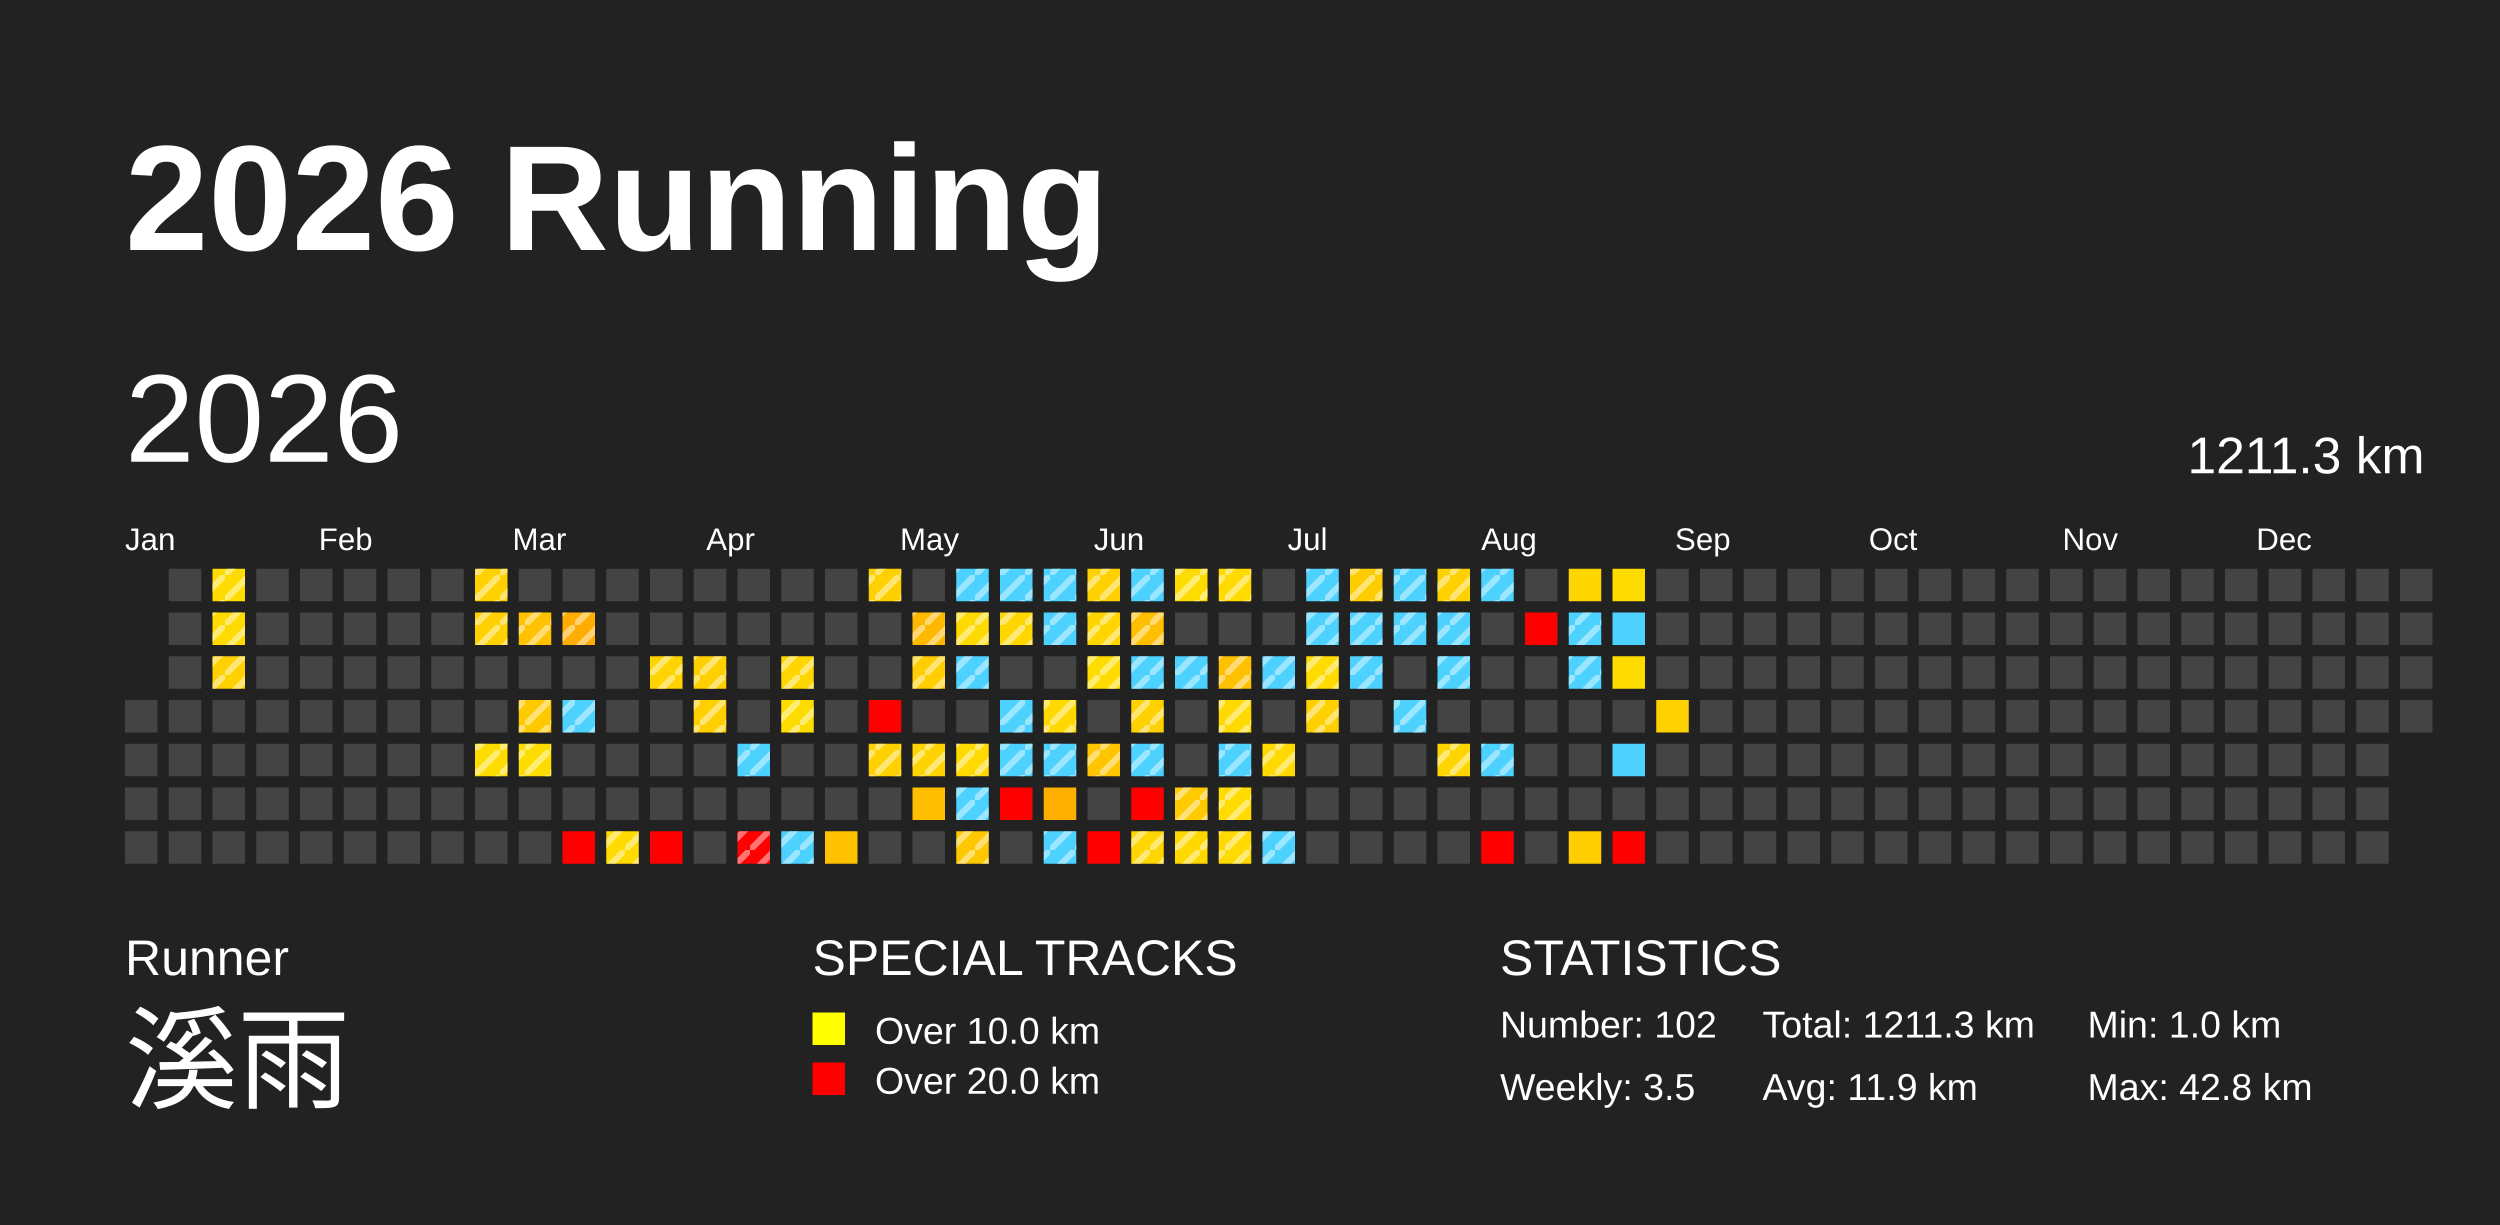
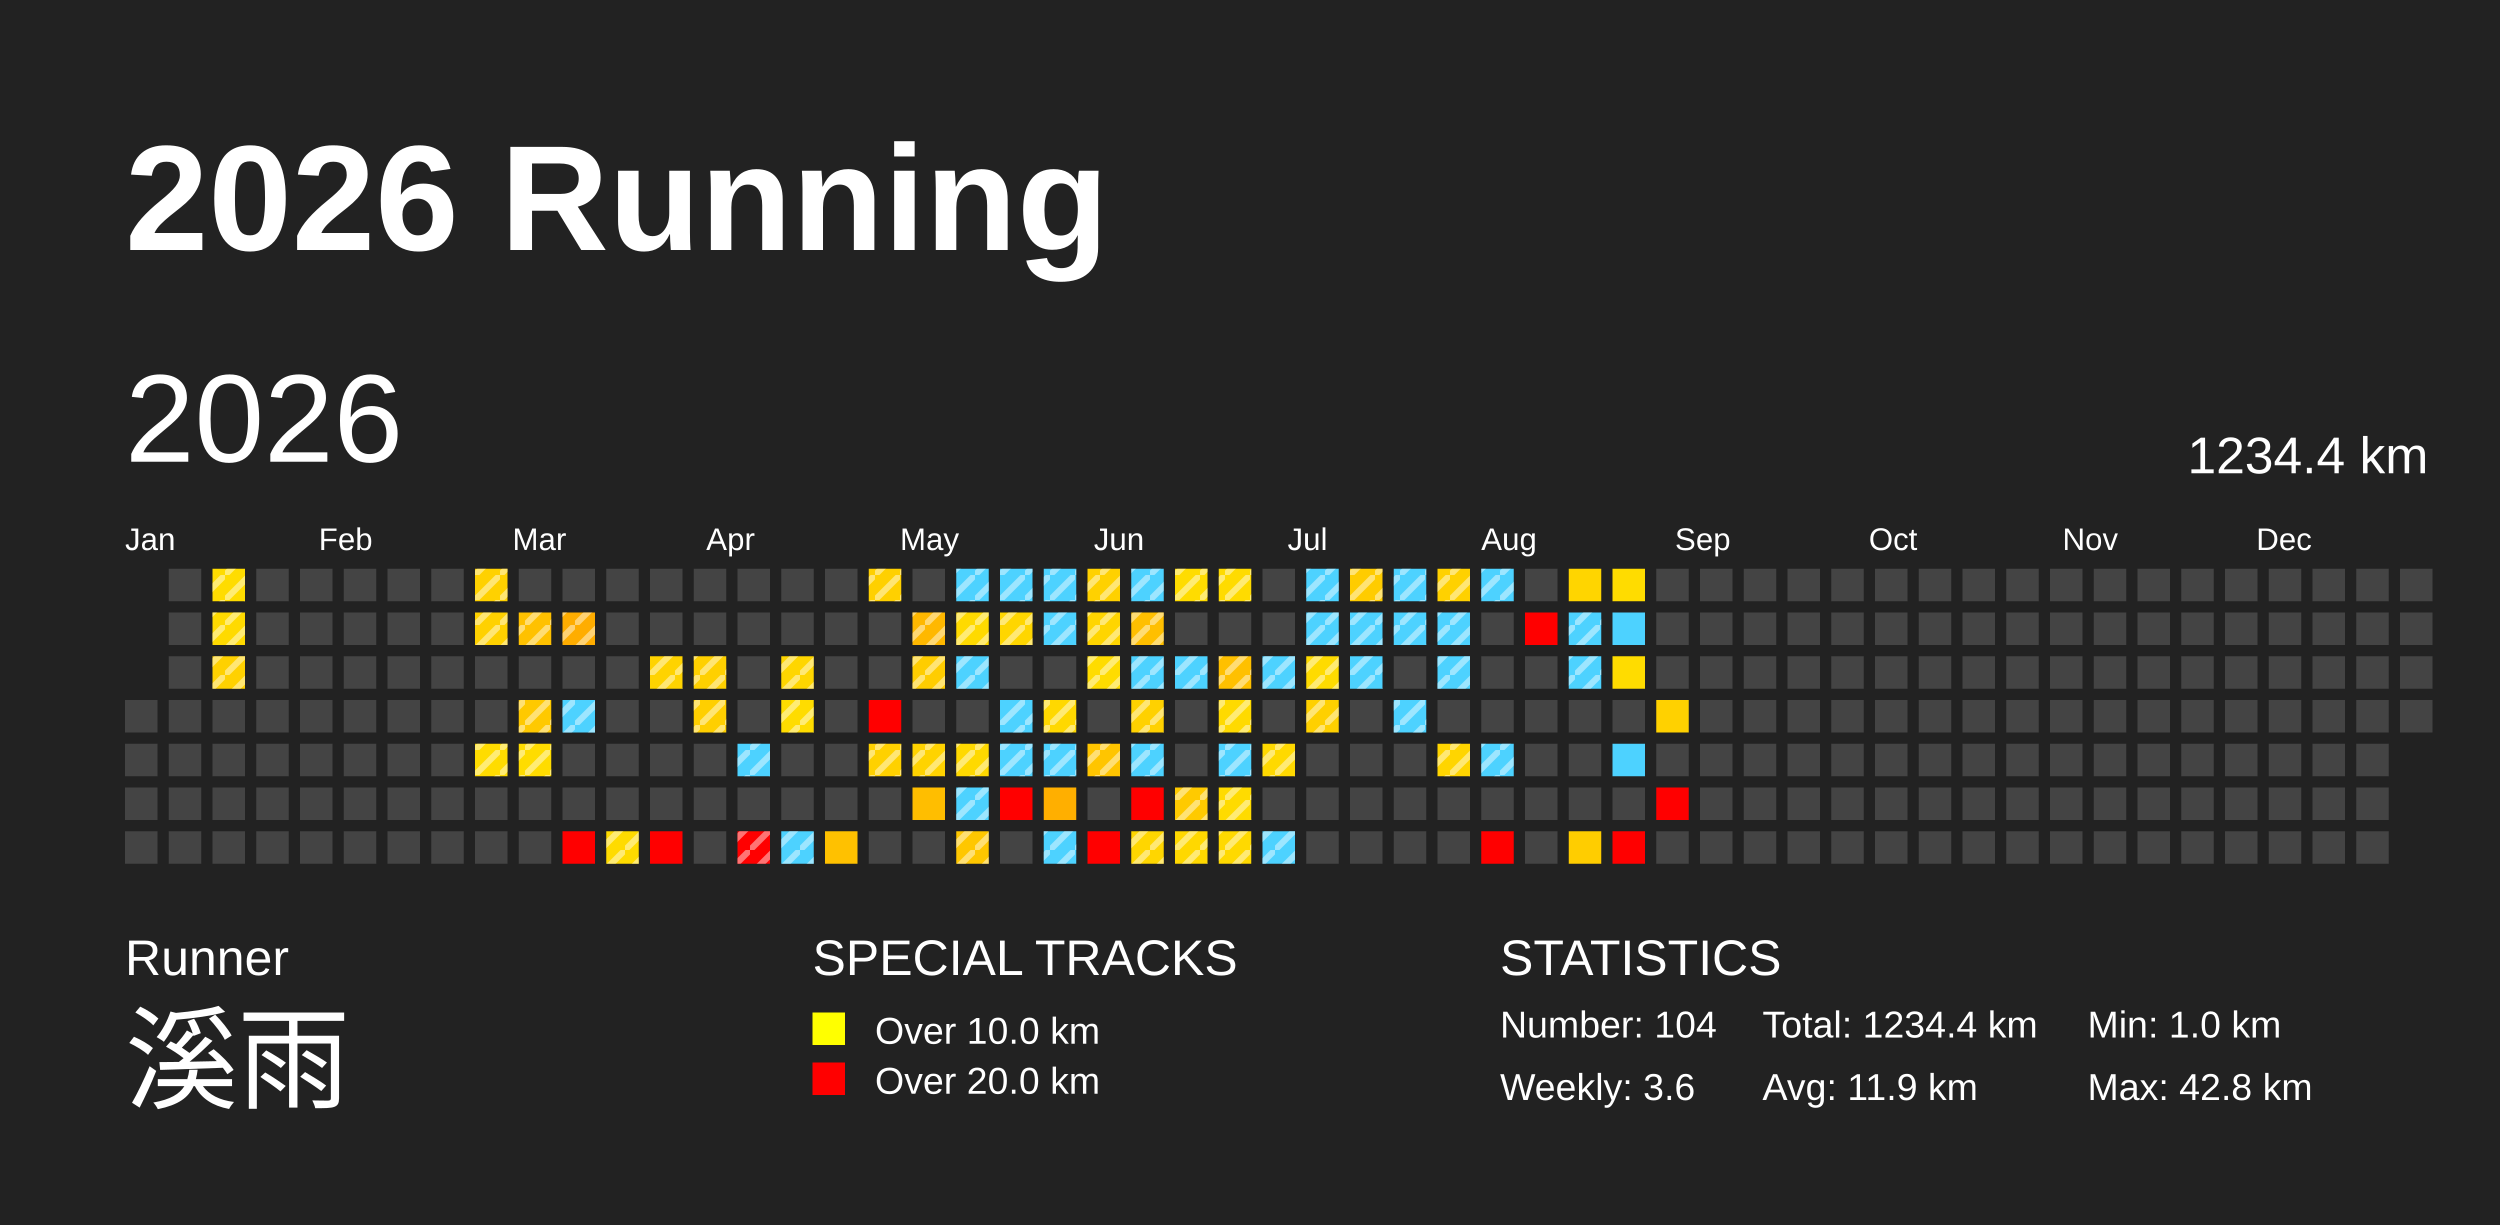
<svg xmlns="http://www.w3.org/2000/svg" baseProfile="full" height="98mm" version="1.1" viewBox="0,0,200,98" width="200mm">
  <defs>
    <pattern height="2" id="indoor-stripe" patternUnits="userSpaceOnUse" width="2">
      <line stroke="white" stroke-opacity="0.45" stroke-width="0.5" x1="0" x2="2" y1="2" y2="0" />
    </pattern>
  </defs>
  <rect fill="#222222" height="98" width="200" x="0" y="0" />
  <text fill="#FFFFFF" style="font-size:12px; font-family:Arial; font-weight:bold;" x="10" y="20">2026 Running</text>
  <text fill="#FFFFFF" style="font-size:4px; font-family:Arial" x="10" y="78">Runner</text>
  <text fill="#FFFFFF" style="font-size:9px; font-family:Arial" x="10" y="88">溪雨</text>
  <text fill="#FFFFFF" style="font-size:4px; font-family:Arial" x="65" y="78">SPECIAL TRACKS</text>
  <rect fill="yellow" height="2.6" width="2.6" x="65" y="81" />
  <text fill="#FFFFFF" style="font-size:3px; font-family:Arial" x="70" y="83.5">Over 10.0 km</text>
  <rect fill="red" height="2.6" width="2.6" x="65" y="85" />
  <text fill="#FFFFFF" style="font-size:3px; font-family:Arial" x="70" y="87.5">Over 20.0 km</text>
  <text fill="#FFFFFF" style="font-size:4px; font-family:Arial" x="120" y="78">STATISTICS</text>
-   <text fill="#FFFFFF" style="font-size:3px; font-family:Arial" x="120" y="83">Number: 102</text>
-   <text fill="#FFFFFF" style="font-size:3px; font-family:Arial" x="120" y="88">Weekly: 3.5</text>
-   <text fill="#FFFFFF" style="font-size:3px; font-family:Arial" x="141" y="83">Total: 1211.3 km</text>
+   <text fill="#FFFFFF" style="font-size:3px; font-family:Arial" x="120" y="83">Number: 104</text>
+   <text fill="#FFFFFF" style="font-size:3px; font-family:Arial" x="120" y="88">Weekly: 3.6</text>
+   <text fill="#FFFFFF" style="font-size:3px; font-family:Arial" x="141" y="83">Total: 1234.4 km</text>
  <text fill="#FFFFFF" style="font-size:3px; font-family:Arial" x="141" y="88">Avg: 11.9 km</text>
  <text fill="#FFFFFF" style="font-size:3px; font-family:Arial" x="167" y="83">Min: 1.0 km</text>
  <text fill="#FFFFFF" style="font-size:3px; font-family:Arial" x="167" y="88">Max: 42.8 km</text>
  <text dominant-baseline="hanging" fill="#FFFFFF" style="font-size:10.0px; font-family:Arial;" x="10" y="30">2026</text>
-   <text dominant-baseline="hanging" fill="#FFFFFF" style="font-size:4.125px; font-family:Arial;" x="175" y="35">1211.3 km</text>
+   <text dominant-baseline="hanging" fill="#FFFFFF" style="font-size:4.125px; font-family:Arial;" x="175" y="35">1234.4 km</text>
  <text fill="#FFFFFF" style="font-size:2.5px; font-family:Arial" x="10.0" y="44">Jan</text>
  <text fill="#FFFFFF" style="font-size:2.5px; font-family:Arial" x="25.5" y="44">Feb</text>
  <text fill="#FFFFFF" style="font-size:2.5px; font-family:Arial" x="41.0" y="44">Mar</text>
  <text fill="#FFFFFF" style="font-size:2.5px; font-family:Arial" x="56.5" y="44">Apr</text>
  <text fill="#FFFFFF" style="font-size:2.5px; font-family:Arial" x="72.0" y="44">May</text>
  <text fill="#FFFFFF" style="font-size:2.5px; font-family:Arial" x="87.5" y="44">Jun</text>
  <text fill="#FFFFFF" style="font-size:2.5px; font-family:Arial" x="103.0" y="44">Jul</text>
  <text fill="#FFFFFF" style="font-size:2.5px; font-family:Arial" x="118.5" y="44">Aug</text>
  <text fill="#FFFFFF" style="font-size:2.5px; font-family:Arial" x="134.0" y="44">Sep</text>
  <text fill="#FFFFFF" style="font-size:2.5px; font-family:Arial" x="149.5" y="44">Oct</text>
  <text fill="#FFFFFF" style="font-size:2.5px; font-family:Arial" x="165.0" y="44">Nov</text>
  <text fill="#FFFFFF" style="font-size:2.5px; font-family:Arial" x="180.5" y="44">Dec</text>
  <rect fill="#444444" height="2.6" width="2.6" x="10.0" y="56.0" />
  <rect fill="#444444" height="2.6" width="2.6" x="10.0" y="59.5" />
  <rect fill="#444444" height="2.6" width="2.6" x="10.0" y="63.0" />
  <rect fill="#444444" height="2.6" width="2.6" x="10.0" y="66.5" />
  <rect fill="#444444" height="2.6" width="2.6" x="13.5" y="45.5" />
  <rect fill="#444444" height="2.6" width="2.6" x="13.5" y="49.0" />
  <rect fill="#444444" height="2.6" width="2.6" x="13.5" y="52.5" />
  <rect fill="#444444" height="2.6" width="2.6" x="13.5" y="56.0" />
  <rect fill="#444444" height="2.6" width="2.6" x="13.5" y="59.5" />
  <rect fill="#444444" height="2.6" width="2.6" x="13.5" y="63.0" />
  <rect fill="#444444" height="2.6" width="2.6" x="13.5" y="66.5" />
  <rect fill="#ffdc00" height="2.6" width="2.6" x="17.0" y="45.5" />
  <rect fill="url(#indoor-stripe)" height="2.6" style="pointer-events: none;" width="2.6" x="17.0" y="45.5" />
  <rect fill="#ffda00" height="2.6" width="2.6" x="17.0" y="49.0" />
  <rect fill="url(#indoor-stripe)" height="2.6" style="pointer-events: none;" width="2.6" x="17.0" y="49.0" />
  <rect fill="#ffd100" height="2.6" width="2.6" x="17.0" y="52.5" />
  <rect fill="url(#indoor-stripe)" height="2.6" style="pointer-events: none;" width="2.6" x="17.0" y="52.5" />
  <rect fill="#444444" height="2.6" width="2.6" x="17.0" y="56.0" />
  <rect fill="#444444" height="2.6" width="2.6" x="17.0" y="59.5" />
  <rect fill="#444444" height="2.6" width="2.6" x="17.0" y="63.0" />
  <rect fill="#444444" height="2.6" width="2.6" x="17.0" y="66.5" />
  <rect fill="#444444" height="2.6" width="2.6" x="20.5" y="45.5" />
  <rect fill="#444444" height="2.6" width="2.6" x="20.5" y="49.0" />
  <rect fill="#444444" height="2.6" width="2.6" x="20.5" y="52.5" />
  <rect fill="#444444" height="2.6" width="2.6" x="20.5" y="56.0" />
  <rect fill="#444444" height="2.6" width="2.6" x="20.5" y="59.5" />
  <rect fill="#444444" height="2.6" width="2.6" x="20.5" y="63.0" />
  <rect fill="#444444" height="2.6" width="2.6" x="20.5" y="66.5" />
  <rect fill="#444444" height="2.6" width="2.6" x="24.0" y="45.5" />
  <rect fill="#444444" height="2.6" width="2.6" x="24.0" y="49.0" />
  <rect fill="#444444" height="2.6" width="2.6" x="24.0" y="52.5" />
  <rect fill="#444444" height="2.6" width="2.6" x="24.0" y="56.0" />
  <rect fill="#444444" height="2.6" width="2.6" x="24.0" y="59.5" />
  <rect fill="#444444" height="2.6" width="2.6" x="24.0" y="63.0" />
  <rect fill="#444444" height="2.6" width="2.6" x="24.0" y="66.5" />
  <rect fill="#444444" height="2.6" width="2.6" x="27.5" y="45.5" />
  <rect fill="#444444" height="2.6" width="2.6" x="27.5" y="49.0" />
  <rect fill="#444444" height="2.6" width="2.6" x="27.5" y="52.5" />
  <rect fill="#444444" height="2.6" width="2.6" x="27.5" y="56.0" />
  <rect fill="#444444" height="2.6" width="2.6" x="27.5" y="59.5" />
  <rect fill="#444444" height="2.6" width="2.6" x="27.5" y="63.0" />
  <rect fill="#444444" height="2.6" width="2.6" x="27.5" y="66.5" />
  <rect fill="#444444" height="2.6" width="2.6" x="31.0" y="45.5" />
  <rect fill="#444444" height="2.6" width="2.6" x="31.0" y="49.0" />
  <rect fill="#444444" height="2.6" width="2.6" x="31.0" y="52.5" />
  <rect fill="#444444" height="2.6" width="2.6" x="31.0" y="56.0" />
  <rect fill="#444444" height="2.6" width="2.6" x="31.0" y="59.5" />
  <rect fill="#444444" height="2.6" width="2.6" x="31.0" y="63.0" />
  <rect fill="#444444" height="2.6" width="2.6" x="31.0" y="66.5" />
  <rect fill="#444444" height="2.6" width="2.6" x="34.5" y="45.5" />
  <rect fill="#444444" height="2.6" width="2.6" x="34.5" y="49.0" />
  <rect fill="#444444" height="2.6" width="2.6" x="34.5" y="52.5" />
  <rect fill="#444444" height="2.6" width="2.6" x="34.5" y="56.0" />
  <rect fill="#444444" height="2.6" width="2.6" x="34.5" y="59.5" />
  <rect fill="#444444" height="2.6" width="2.6" x="34.5" y="63.0" />
  <rect fill="#444444" height="2.6" width="2.6" x="34.5" y="66.5" />
  <rect fill="#ffd100" height="2.6" width="2.6" x="38.0" y="45.5" />
  <rect fill="url(#indoor-stripe)" height="2.6" style="pointer-events: none;" width="2.6" x="38.0" y="45.5" />
  <rect fill="#ffd100" height="2.6" width="2.6" x="38.0" y="49.0" />
  <rect fill="url(#indoor-stripe)" height="2.6" style="pointer-events: none;" width="2.6" x="38.0" y="49.0" />
  <rect fill="#444444" height="2.6" width="2.6" x="38.0" y="52.5" />
  <rect fill="#444444" height="2.6" width="2.6" x="38.0" y="56.0" />
  <rect fill="#ffdc00" height="2.6" width="2.6" x="38.0" y="59.5" />
  <rect fill="url(#indoor-stripe)" height="2.6" style="pointer-events: none;" width="2.6" x="38.0" y="59.5" />
  <rect fill="#444444" height="2.6" width="2.6" x="38.0" y="63.0" />
  <rect fill="#444444" height="2.6" width="2.6" x="38.0" y="66.5" />
  <rect fill="#444444" height="2.6" width="2.6" x="41.5" y="45.5" />
  <rect fill="#ffc100" height="2.6" width="2.6" x="41.5" y="49.0" />
  <rect fill="url(#indoor-stripe)" height="2.6" style="pointer-events: none;" width="2.6" x="41.5" y="49.0" />
  <rect fill="#444444" height="2.6" width="2.6" x="41.5" y="52.5" />
  <rect fill="#ffc900" height="2.6" width="2.6" x="41.5" y="56.0" />
  <rect fill="url(#indoor-stripe)" height="2.6" style="pointer-events: none;" width="2.6" x="41.5" y="56.0" />
  <rect fill="#ffdc00" height="2.6" width="2.6" x="41.5" y="59.5" />
  <rect fill="url(#indoor-stripe)" height="2.6" style="pointer-events: none;" width="2.6" x="41.5" y="59.5" />
  <rect fill="#444444" height="2.6" width="2.6" x="41.5" y="63.0" />
  <rect fill="#444444" height="2.6" width="2.6" x="41.5" y="66.5" />
  <rect fill="#444444" height="2.6" width="2.6" x="45.0" y="45.5" />
  <rect fill="#ffad00" height="2.6" width="2.6" x="45.0" y="49.0" />
  <rect fill="url(#indoor-stripe)" height="2.6" style="pointer-events: none;" width="2.6" x="45.0" y="49.0" />
  <rect fill="#444444" height="2.6" width="2.6" x="45.0" y="52.5" />
  <rect fill="#4dd2ff" height="2.6" width="2.6" x="45.0" y="56.0" />
  <rect fill="url(#indoor-stripe)" height="2.6" style="pointer-events: none;" width="2.6" x="45.0" y="56.0" />
  <rect fill="#444444" height="2.6" width="2.6" x="45.0" y="59.5" />
  <rect fill="#444444" height="2.6" width="2.6" x="45.0" y="63.0" />
  <rect fill="red" height="2.6" width="2.6" x="45.0" y="66.5" />
  <rect fill="#444444" height="2.6" width="2.6" x="48.5" y="45.5" />
  <rect fill="#444444" height="2.6" width="2.6" x="48.5" y="49.0" />
  <rect fill="#444444" height="2.6" width="2.6" x="48.5" y="52.5" />
  <rect fill="#444444" height="2.6" width="2.6" x="48.5" y="56.0" />
  <rect fill="#444444" height="2.6" width="2.6" x="48.5" y="59.5" />
  <rect fill="#444444" height="2.6" width="2.6" x="48.5" y="63.0" />
  <rect fill="#ffdb00" height="2.6" width="2.6" x="48.5" y="66.5" />
  <rect fill="url(#indoor-stripe)" height="2.6" style="pointer-events: none;" width="2.6" x="48.5" y="66.5" />
  <rect fill="#444444" height="2.6" width="2.6" x="52.0" y="45.5" />
  <rect fill="#444444" height="2.6" width="2.6" x="52.0" y="49.0" />
  <rect fill="#ffd300" height="2.6" width="2.6" x="52.0" y="52.5" />
  <rect fill="url(#indoor-stripe)" height="2.6" style="pointer-events: none;" width="2.6" x="52.0" y="52.5" />
  <rect fill="#444444" height="2.6" width="2.6" x="52.0" y="56.0" />
  <rect fill="#444444" height="2.6" width="2.6" x="52.0" y="59.5" />
  <rect fill="#444444" height="2.6" width="2.6" x="52.0" y="63.0" />
  <rect fill="red" height="2.6" width="2.6" x="52.0" y="66.5" />
  <rect fill="#444444" height="2.6" width="2.6" x="55.5" y="45.5" />
  <rect fill="#444444" height="2.6" width="2.6" x="55.5" y="49.0" />
  <rect fill="#ffd000" height="2.6" width="2.6" x="55.5" y="52.5" />
  <rect fill="url(#indoor-stripe)" height="2.6" style="pointer-events: none;" width="2.6" x="55.5" y="52.5" />
  <rect fill="#ffcf00" height="2.6" width="2.6" x="55.5" y="56.0" />
  <rect fill="url(#indoor-stripe)" height="2.6" style="pointer-events: none;" width="2.6" x="55.5" y="56.0" />
  <rect fill="#444444" height="2.6" width="2.6" x="55.5" y="59.5" />
  <rect fill="#444444" height="2.6" width="2.6" x="55.5" y="63.0" />
  <rect fill="#444444" height="2.6" width="2.6" x="55.5" y="66.5" />
  <rect fill="#444444" height="2.6" width="2.6" x="59.0" y="45.5" />
  <rect fill="#444444" height="2.6" width="2.6" x="59.0" y="49.0" />
  <rect fill="#444444" height="2.6" width="2.6" x="59.0" y="52.5" />
  <rect fill="#444444" height="2.6" width="2.6" x="59.0" y="56.0" />
  <rect fill="#4dd2ff" height="2.6" width="2.6" x="59.0" y="59.5" />
  <rect fill="url(#indoor-stripe)" height="2.6" style="pointer-events: none;" width="2.6" x="59.0" y="59.5" />
  <rect fill="#444444" height="2.6" width="2.6" x="59.0" y="63.0" />
  <rect fill="red" height="2.6" width="2.6" x="59.0" y="66.5" />
  <rect fill="url(#indoor-stripe)" height="2.6" style="pointer-events: none;" width="2.6" x="59.0" y="66.5" />
  <rect fill="#444444" height="2.6" width="2.6" x="62.5" y="45.5" />
  <rect fill="#444444" height="2.6" width="2.6" x="62.5" y="49.0" />
  <rect fill="#ffd600" height="2.6" width="2.6" x="62.5" y="52.5" />
  <rect fill="url(#indoor-stripe)" height="2.6" style="pointer-events: none;" width="2.6" x="62.5" y="52.5" />
  <rect fill="#ffdc00" height="2.6" width="2.6" x="62.5" y="56.0" />
  <rect fill="url(#indoor-stripe)" height="2.6" style="pointer-events: none;" width="2.6" x="62.5" y="56.0" />
  <rect fill="#444444" height="2.6" width="2.6" x="62.5" y="59.5" />
  <rect fill="#444444" height="2.6" width="2.6" x="62.5" y="63.0" />
  <rect fill="#4dd2ff" height="2.6" width="2.6" x="62.5" y="66.5" />
  <rect fill="url(#indoor-stripe)" height="2.6" style="pointer-events: none;" width="2.6" x="62.5" y="66.5" />
  <rect fill="#444444" height="2.6" width="2.6" x="66.0" y="45.5" />
  <rect fill="#444444" height="2.6" width="2.6" x="66.0" y="49.0" />
  <rect fill="#444444" height="2.6" width="2.6" x="66.0" y="52.5" />
  <rect fill="#444444" height="2.6" width="2.6" x="66.0" y="56.0" />
  <rect fill="#444444" height="2.6" width="2.6" x="66.0" y="59.5" />
  <rect fill="#444444" height="2.6" width="2.6" x="66.0" y="63.0" />
  <rect fill="#ffc100" height="2.6" width="2.6" x="66.0" y="66.5" />
  <rect fill="#ffd000" height="2.6" width="2.6" x="69.5" y="45.5" />
  <rect fill="url(#indoor-stripe)" height="2.6" style="pointer-events: none;" width="2.6" x="69.5" y="45.5" />
  <rect fill="#444444" height="2.6" width="2.6" x="69.5" y="49.0" />
  <rect fill="#444444" height="2.6" width="2.6" x="69.5" y="52.5" />
  <rect fill="red" height="2.6" width="2.6" x="69.5" y="56.0" />
  <rect fill="#ffd100" height="2.6" width="2.6" x="69.5" y="59.5" />
  <rect fill="url(#indoor-stripe)" height="2.6" style="pointer-events: none;" width="2.6" x="69.5" y="59.5" />
  <rect fill="#444444" height="2.6" width="2.6" x="69.5" y="63.0" />
  <rect fill="#444444" height="2.6" width="2.6" x="69.5" y="66.5" />
  <rect fill="#444444" height="2.6" width="2.6" x="73.0" y="45.5" />
  <rect fill="#ffb800" height="2.6" width="2.6" x="73.0" y="49.0" />
  <rect fill="url(#indoor-stripe)" height="2.6" style="pointer-events: none;" width="2.6" x="73.0" y="49.0" />
  <rect fill="#ffcd00" height="2.6" width="2.6" x="73.0" y="52.5" />
  <rect fill="url(#indoor-stripe)" height="2.6" style="pointer-events: none;" width="2.6" x="73.0" y="52.5" />
  <rect fill="#444444" height="2.6" width="2.6" x="73.0" y="56.0" />
  <rect fill="#ffd300" height="2.6" width="2.6" x="73.0" y="59.5" />
  <rect fill="url(#indoor-stripe)" height="2.6" style="pointer-events: none;" width="2.6" x="73.0" y="59.5" />
  <rect fill="#ffbe00" height="2.6" width="2.6" x="73.0" y="63.0" />
  <rect fill="#444444" height="2.6" width="2.6" x="73.0" y="66.5" />
  <rect fill="#4dd2ff" height="2.6" width="2.6" x="76.5" y="45.5" />
  <rect fill="url(#indoor-stripe)" height="2.6" style="pointer-events: none;" width="2.6" x="76.5" y="45.5" />
  <rect fill="#ffda00" height="2.6" width="2.6" x="76.5" y="49.0" />
  <rect fill="url(#indoor-stripe)" height="2.6" style="pointer-events: none;" width="2.6" x="76.5" y="49.0" />
  <rect fill="#4dd2ff" height="2.6" width="2.6" x="76.5" y="52.5" />
  <rect fill="url(#indoor-stripe)" height="2.6" style="pointer-events: none;" width="2.6" x="76.5" y="52.5" />
  <rect fill="#444444" height="2.6" width="2.6" x="76.5" y="56.0" />
  <rect fill="#ffd900" height="2.6" width="2.6" x="76.5" y="59.5" />
  <rect fill="url(#indoor-stripe)" height="2.6" style="pointer-events: none;" width="2.6" x="76.5" y="59.5" />
  <rect fill="#4dd2ff" height="2.6" width="2.6" x="76.5" y="63.0" />
  <rect fill="url(#indoor-stripe)" height="2.6" style="pointer-events: none;" width="2.6" x="76.5" y="63.0" />
  <rect fill="#ffc700" height="2.6" width="2.6" x="76.5" y="66.5" />
  <rect fill="url(#indoor-stripe)" height="2.6" style="pointer-events: none;" width="2.6" x="76.5" y="66.5" />
  <rect fill="#4dd2ff" height="2.6" width="2.6" x="80.0" y="45.5" />
  <rect fill="url(#indoor-stripe)" height="2.6" style="pointer-events: none;" width="2.6" x="80.0" y="45.5" />
  <rect fill="#ffd600" height="2.6" width="2.6" x="80.0" y="49.0" />
  <rect fill="url(#indoor-stripe)" height="2.6" style="pointer-events: none;" width="2.6" x="80.0" y="49.0" />
  <rect fill="#444444" height="2.6" width="2.6" x="80.0" y="52.5" />
  <rect fill="#4dd2ff" height="2.6" width="2.6" x="80.0" y="56.0" />
  <rect fill="url(#indoor-stripe)" height="2.6" style="pointer-events: none;" width="2.6" x="80.0" y="56.0" />
  <rect fill="#4dd2ff" height="2.6" width="2.6" x="80.0" y="59.5" />
  <rect fill="url(#indoor-stripe)" height="2.6" style="pointer-events: none;" width="2.6" x="80.0" y="59.5" />
  <rect fill="red" height="2.6" width="2.6" x="80.0" y="63.0" />
  <rect fill="#444444" height="2.6" width="2.6" x="80.0" y="66.5" />
  <rect fill="#4dd2ff" height="2.6" width="2.6" x="83.5" y="45.5" />
  <rect fill="url(#indoor-stripe)" height="2.6" style="pointer-events: none;" width="2.6" x="83.5" y="45.5" />
  <rect fill="#4dd2ff" height="2.6" width="2.6" x="83.5" y="49.0" />
  <rect fill="url(#indoor-stripe)" height="2.6" style="pointer-events: none;" width="2.6" x="83.5" y="49.0" />
  <rect fill="#444444" height="2.6" width="2.6" x="83.5" y="52.5" />
  <rect fill="#ffd800" height="2.6" width="2.6" x="83.5" y="56.0" />
  <rect fill="url(#indoor-stripe)" height="2.6" style="pointer-events: none;" width="2.6" x="83.5" y="56.0" />
  <rect fill="#4dd2ff" height="2.6" width="2.6" x="83.5" y="59.5" />
  <rect fill="url(#indoor-stripe)" height="2.6" style="pointer-events: none;" width="2.6" x="83.5" y="59.5" />
  <rect fill="#ffaf00" height="2.6" width="2.6" x="83.5" y="63.0" />
  <rect fill="#4dd2ff" height="2.6" width="2.6" x="83.5" y="66.5" />
  <rect fill="url(#indoor-stripe)" height="2.6" style="pointer-events: none;" width="2.6" x="83.5" y="66.5" />
  <rect fill="#ffd100" height="2.6" width="2.6" x="87.0" y="45.5" />
  <rect fill="url(#indoor-stripe)" height="2.6" style="pointer-events: none;" width="2.6" x="87.0" y="45.5" />
  <rect fill="#ffd500" height="2.6" width="2.6" x="87.0" y="49.0" />
  <rect fill="url(#indoor-stripe)" height="2.6" style="pointer-events: none;" width="2.6" x="87.0" y="49.0" />
  <rect fill="#ffdc00" height="2.6" width="2.6" x="87.0" y="52.5" />
  <rect fill="url(#indoor-stripe)" height="2.6" style="pointer-events: none;" width="2.6" x="87.0" y="52.5" />
  <rect fill="#444444" height="2.6" width="2.6" x="87.0" y="56.0" />
  <rect fill="#ffc500" height="2.6" width="2.6" x="87.0" y="59.5" />
  <rect fill="url(#indoor-stripe)" height="2.6" style="pointer-events: none;" width="2.6" x="87.0" y="59.5" />
  <rect fill="#444444" height="2.6" width="2.6" x="87.0" y="63.0" />
  <rect fill="red" height="2.6" width="2.6" x="87.0" y="66.5" />
  <rect fill="#4dd2ff" height="2.6" width="2.6" x="90.5" y="45.5" />
  <rect fill="url(#indoor-stripe)" height="2.6" style="pointer-events: none;" width="2.6" x="90.5" y="45.5" />
  <rect fill="#ffbf00" height="2.6" width="2.6" x="90.5" y="49.0" />
  <rect fill="url(#indoor-stripe)" height="2.6" style="pointer-events: none;" width="2.6" x="90.5" y="49.0" />
  <rect fill="#4dd2ff" height="2.6" width="2.6" x="90.5" y="52.5" />
  <rect fill="url(#indoor-stripe)" height="2.6" style="pointer-events: none;" width="2.6" x="90.5" y="52.5" />
  <rect fill="#ffd100" height="2.6" width="2.6" x="90.5" y="56.0" />
  <rect fill="url(#indoor-stripe)" height="2.6" style="pointer-events: none;" width="2.6" x="90.5" y="56.0" />
  <rect fill="#4dd2ff" height="2.6" width="2.6" x="90.5" y="59.5" />
  <rect fill="url(#indoor-stripe)" height="2.6" style="pointer-events: none;" width="2.6" x="90.5" y="59.5" />
  <rect fill="red" height="2.6" width="2.6" x="90.5" y="63.0" />
  <rect fill="#ffd600" height="2.6" width="2.6" x="90.5" y="66.5" />
  <rect fill="url(#indoor-stripe)" height="2.6" style="pointer-events: none;" width="2.6" x="90.5" y="66.5" />
  <rect fill="#ffdc00" height="2.6" width="2.6" x="94.0" y="45.5" />
  <rect fill="url(#indoor-stripe)" height="2.6" style="pointer-events: none;" width="2.6" x="94.0" y="45.5" />
  <rect fill="#444444" height="2.6" width="2.6" x="94.0" y="49.0" />
  <rect fill="#4dd2ff" height="2.6" width="2.6" x="94.0" y="52.5" />
  <rect fill="url(#indoor-stripe)" height="2.6" style="pointer-events: none;" width="2.6" x="94.0" y="52.5" />
  <rect fill="#444444" height="2.6" width="2.6" x="94.0" y="56.0" />
  <rect fill="#444444" height="2.6" width="2.6" x="94.0" y="59.5" />
  <rect fill="#ffca00" height="2.6" width="2.6" x="94.0" y="63.0" />
  <rect fill="url(#indoor-stripe)" height="2.6" style="pointer-events: none;" width="2.6" x="94.0" y="63.0" />
  <rect fill="#ffd800" height="2.6" width="2.6" x="94.0" y="66.5" />
  <rect fill="url(#indoor-stripe)" height="2.6" style="pointer-events: none;" width="2.6" x="94.0" y="66.5" />
  <rect fill="#ffdb00" height="2.6" width="2.6" x="97.5" y="45.5" />
  <rect fill="url(#indoor-stripe)" height="2.6" style="pointer-events: none;" width="2.6" x="97.5" y="45.5" />
  <rect fill="#444444" height="2.6" width="2.6" x="97.5" y="49.0" />
  <rect fill="#ffc000" height="2.6" width="2.6" x="97.5" y="52.5" />
  <rect fill="url(#indoor-stripe)" height="2.6" style="pointer-events: none;" width="2.6" x="97.5" y="52.5" />
  <rect fill="#ffda00" height="2.6" width="2.6" x="97.5" y="56.0" />
  <rect fill="url(#indoor-stripe)" height="2.6" style="pointer-events: none;" width="2.6" x="97.5" y="56.0" />
  <rect fill="#4dd2ff" height="2.6" width="2.6" x="97.5" y="59.5" />
  <rect fill="url(#indoor-stripe)" height="2.6" style="pointer-events: none;" width="2.6" x="97.5" y="59.5" />
  <rect fill="#ffdb00" height="2.6" width="2.6" x="97.5" y="63.0" />
  <rect fill="url(#indoor-stripe)" height="2.6" style="pointer-events: none;" width="2.6" x="97.5" y="63.0" />
  <rect fill="#ffd900" height="2.6" width="2.6" x="97.5" y="66.5" />
  <rect fill="url(#indoor-stripe)" height="2.6" style="pointer-events: none;" width="2.6" x="97.5" y="66.5" />
  <rect fill="#444444" height="2.6" width="2.6" x="101.0" y="45.5" />
  <rect fill="#444444" height="2.6" width="2.6" x="101.0" y="49.0" />
  <rect fill="#4dd2ff" height="2.6" width="2.6" x="101.0" y="52.5" />
  <rect fill="url(#indoor-stripe)" height="2.6" style="pointer-events: none;" width="2.6" x="101.0" y="52.5" />
  <rect fill="#444444" height="2.6" width="2.6" x="101.0" y="56.0" />
  <rect fill="#ffd900" height="2.6" width="2.6" x="101.0" y="59.5" />
  <rect fill="url(#indoor-stripe)" height="2.6" style="pointer-events: none;" width="2.6" x="101.0" y="59.5" />
  <rect fill="#444444" height="2.6" width="2.6" x="101.0" y="63.0" />
  <rect fill="#4dd2ff" height="2.6" width="2.6" x="101.0" y="66.5" />
  <rect fill="url(#indoor-stripe)" height="2.6" style="pointer-events: none;" width="2.6" x="101.0" y="66.5" />
  <rect fill="#4dd2ff" height="2.6" width="2.6" x="104.5" y="45.5" />
  <rect fill="url(#indoor-stripe)" height="2.6" style="pointer-events: none;" width="2.6" x="104.5" y="45.5" />
  <rect fill="#4dd2ff" height="2.6" width="2.6" x="104.5" y="49.0" />
  <rect fill="url(#indoor-stripe)" height="2.6" style="pointer-events: none;" width="2.6" x="104.5" y="49.0" />
  <rect fill="#ffdb00" height="2.6" width="2.6" x="104.5" y="52.5" />
  <rect fill="url(#indoor-stripe)" height="2.6" style="pointer-events: none;" width="2.6" x="104.5" y="52.5" />
  <rect fill="#ffd000" height="2.6" width="2.6" x="104.5" y="56.0" />
  <rect fill="url(#indoor-stripe)" height="2.6" style="pointer-events: none;" width="2.6" x="104.5" y="56.0" />
  <rect fill="#444444" height="2.6" width="2.6" x="104.5" y="59.5" />
  <rect fill="#444444" height="2.6" width="2.6" x="104.5" y="63.0" />
  <rect fill="#444444" height="2.6" width="2.6" x="104.5" y="66.5" />
  <rect fill="#ffcc00" height="2.6" width="2.6" x="108.0" y="45.5" />
  <rect fill="url(#indoor-stripe)" height="2.6" style="pointer-events: none;" width="2.6" x="108.0" y="45.5" />
  <rect fill="#4dd2ff" height="2.6" width="2.6" x="108.0" y="49.0" />
  <rect fill="url(#indoor-stripe)" height="2.6" style="pointer-events: none;" width="2.6" x="108.0" y="49.0" />
  <rect fill="#4dd2ff" height="2.6" width="2.6" x="108.0" y="52.5" />
  <rect fill="url(#indoor-stripe)" height="2.6" style="pointer-events: none;" width="2.6" x="108.0" y="52.5" />
  <rect fill="#444444" height="2.6" width="2.6" x="108.0" y="56.0" />
  <rect fill="#444444" height="2.6" width="2.6" x="108.0" y="59.5" />
  <rect fill="#444444" height="2.6" width="2.6" x="108.0" y="63.0" />
  <rect fill="#444444" height="2.6" width="2.6" x="108.0" y="66.5" />
  <rect fill="#4dd2ff" height="2.6" width="2.6" x="111.5" y="45.5" />
  <rect fill="url(#indoor-stripe)" height="2.6" style="pointer-events: none;" width="2.6" x="111.5" y="45.5" />
  <rect fill="#4dd2ff" height="2.6" width="2.6" x="111.5" y="49.0" />
  <rect fill="url(#indoor-stripe)" height="2.6" style="pointer-events: none;" width="2.6" x="111.5" y="49.0" />
  <rect fill="#444444" height="2.6" width="2.6" x="111.5" y="52.5" />
  <rect fill="#4dd2ff" height="2.6" width="2.6" x="111.5" y="56.0" />
  <rect fill="url(#indoor-stripe)" height="2.6" style="pointer-events: none;" width="2.6" x="111.5" y="56.0" />
  <rect fill="#444444" height="2.6" width="2.6" x="111.5" y="59.5" />
  <rect fill="#444444" height="2.6" width="2.6" x="111.5" y="63.0" />
  <rect fill="#444444" height="2.6" width="2.6" x="111.5" y="66.5" />
  <rect fill="#ffd100" height="2.6" width="2.6" x="115.0" y="45.5" />
  <rect fill="url(#indoor-stripe)" height="2.6" style="pointer-events: none;" width="2.6" x="115.0" y="45.5" />
  <rect fill="#4dd2ff" height="2.6" width="2.6" x="115.0" y="49.0" />
  <rect fill="url(#indoor-stripe)" height="2.6" style="pointer-events: none;" width="2.6" x="115.0" y="49.0" />
  <rect fill="#4dd2ff" height="2.6" width="2.6" x="115.0" y="52.5" />
  <rect fill="url(#indoor-stripe)" height="2.6" style="pointer-events: none;" width="2.6" x="115.0" y="52.5" />
  <rect fill="#444444" height="2.6" width="2.6" x="115.0" y="56.0" />
  <rect fill="#ffd500" height="2.6" width="2.6" x="115.0" y="59.5" />
  <rect fill="url(#indoor-stripe)" height="2.6" style="pointer-events: none;" width="2.6" x="115.0" y="59.5" />
  <rect fill="#444444" height="2.6" width="2.6" x="115.0" y="63.0" />
  <rect fill="#444444" height="2.6" width="2.6" x="115.0" y="66.5" />
  <rect fill="#4dd2ff" height="2.6" width="2.6" x="118.5" y="45.5" />
  <rect fill="url(#indoor-stripe)" height="2.6" style="pointer-events: none;" width="2.6" x="118.5" y="45.5" />
  <rect fill="#444444" height="2.6" width="2.6" x="118.5" y="49.0" />
  <rect fill="#444444" height="2.6" width="2.6" x="118.5" y="52.5" />
  <rect fill="#444444" height="2.6" width="2.6" x="118.5" y="56.0" />
  <rect fill="#4dd2ff" height="2.6" width="2.6" x="118.5" y="59.5" />
  <rect fill="url(#indoor-stripe)" height="2.6" style="pointer-events: none;" width="2.6" x="118.5" y="59.5" />
  <rect fill="#444444" height="2.6" width="2.6" x="118.5" y="63.0" />
  <rect fill="red" height="2.6" width="2.6" x="118.5" y="66.5" />
  <rect fill="#444444" height="2.6" width="2.6" x="122.0" y="45.5" />
  <rect fill="red" height="2.6" width="2.6" x="122.0" y="49.0" />
  <rect fill="#444444" height="2.6" width="2.6" x="122.0" y="52.5" />
  <rect fill="#444444" height="2.6" width="2.6" x="122.0" y="56.0" />
  <rect fill="#444444" height="2.6" width="2.6" x="122.0" y="59.5" />
  <rect fill="#444444" height="2.6" width="2.6" x="122.0" y="63.0" />
  <rect fill="#444444" height="2.6" width="2.6" x="122.0" y="66.5" />
  <rect fill="#ffd500" height="2.6" width="2.6" x="125.5" y="45.5" />
  <rect fill="#4dd2ff" height="2.6" width="2.6" x="125.5" y="49.0" />
  <rect fill="url(#indoor-stripe)" height="2.6" style="pointer-events: none;" width="2.6" x="125.5" y="49.0" />
  <rect fill="#4dd2ff" height="2.6" width="2.6" x="125.5" y="52.5" />
  <rect fill="url(#indoor-stripe)" height="2.6" style="pointer-events: none;" width="2.6" x="125.5" y="52.5" />
  <rect fill="#444444" height="2.6" width="2.6" x="125.5" y="56.0" />
  <rect fill="#444444" height="2.6" width="2.6" x="125.5" y="59.5" />
  <rect fill="#444444" height="2.6" width="2.6" x="125.5" y="63.0" />
  <rect fill="#ffcd00" height="2.6" width="2.6" x="125.5" y="66.5" />
  <rect fill="#ffdc00" height="2.6" width="2.6" x="129.0" y="45.5" />
  <rect fill="#4dd2ff" height="2.6" width="2.6" x="129.0" y="49.0" />
  <rect fill="#ffdc00" height="2.6" width="2.6" x="129.0" y="52.5" />
  <rect fill="#444444" height="2.6" width="2.6" x="129.0" y="56.0" />
  <rect fill="#4dd2ff" height="2.6" width="2.6" x="129.0" y="59.5" />
  <rect fill="#444444" height="2.6" width="2.6" x="129.0" y="63.0" />
  <rect fill="red" height="2.6" width="2.6" x="129.0" y="66.5" />
  <rect fill="#444444" height="2.6" width="2.6" x="132.5" y="45.5" />
  <rect fill="#444444" height="2.6" width="2.6" x="132.5" y="49.0" />
  <rect fill="#444444" height="2.6" width="2.6" x="132.5" y="52.5" />
  <rect fill="#ffd100" height="2.6" width="2.6" x="132.5" y="56.0" />
  <rect fill="#444444" height="2.6" width="2.6" x="132.5" y="59.5" />
-   <rect fill="#444444" height="2.6" width="2.6" x="132.5" y="63.0" />
+   <rect fill="red" height="2.6" width="2.6" x="132.5" y="63.0" />
  <rect fill="#444444" height="2.6" width="2.6" x="132.5" y="66.5" />
  <rect fill="#444444" height="2.6" width="2.6" x="136.0" y="45.5" />
  <rect fill="#444444" height="2.6" width="2.6" x="136.0" y="49.0" />
  <rect fill="#444444" height="2.6" width="2.6" x="136.0" y="52.5" />
  <rect fill="#444444" height="2.6" width="2.6" x="136.0" y="56.0" />
  <rect fill="#444444" height="2.6" width="2.6" x="136.0" y="59.5" />
  <rect fill="#444444" height="2.6" width="2.6" x="136.0" y="63.0" />
  <rect fill="#444444" height="2.6" width="2.6" x="136.0" y="66.5" />
  <rect fill="#444444" height="2.6" width="2.6" x="139.5" y="45.5" />
  <rect fill="#444444" height="2.6" width="2.6" x="139.5" y="49.0" />
  <rect fill="#444444" height="2.6" width="2.6" x="139.5" y="52.5" />
  <rect fill="#444444" height="2.6" width="2.6" x="139.5" y="56.0" />
  <rect fill="#444444" height="2.6" width="2.6" x="139.5" y="59.5" />
  <rect fill="#444444" height="2.6" width="2.6" x="139.5" y="63.0" />
  <rect fill="#444444" height="2.6" width="2.6" x="139.5" y="66.5" />
  <rect fill="#444444" height="2.6" width="2.6" x="143.0" y="45.5" />
  <rect fill="#444444" height="2.6" width="2.6" x="143.0" y="49.0" />
  <rect fill="#444444" height="2.6" width="2.6" x="143.0" y="52.5" />
  <rect fill="#444444" height="2.6" width="2.6" x="143.0" y="56.0" />
  <rect fill="#444444" height="2.6" width="2.6" x="143.0" y="59.5" />
  <rect fill="#444444" height="2.6" width="2.6" x="143.0" y="63.0" />
  <rect fill="#444444" height="2.6" width="2.6" x="143.0" y="66.5" />
  <rect fill="#444444" height="2.6" width="2.6" x="146.5" y="45.5" />
  <rect fill="#444444" height="2.6" width="2.6" x="146.5" y="49.0" />
  <rect fill="#444444" height="2.6" width="2.6" x="146.5" y="52.5" />
  <rect fill="#444444" height="2.6" width="2.6" x="146.5" y="56.0" />
  <rect fill="#444444" height="2.6" width="2.6" x="146.5" y="59.5" />
  <rect fill="#444444" height="2.6" width="2.6" x="146.5" y="63.0" />
  <rect fill="#444444" height="2.6" width="2.6" x="146.5" y="66.5" />
  <rect fill="#444444" height="2.6" width="2.6" x="150.0" y="45.5" />
  <rect fill="#444444" height="2.6" width="2.6" x="150.0" y="49.0" />
  <rect fill="#444444" height="2.6" width="2.6" x="150.0" y="52.5" />
  <rect fill="#444444" height="2.6" width="2.6" x="150.0" y="56.0" />
  <rect fill="#444444" height="2.6" width="2.6" x="150.0" y="59.5" />
  <rect fill="#444444" height="2.6" width="2.6" x="150.0" y="63.0" />
  <rect fill="#444444" height="2.6" width="2.6" x="150.0" y="66.5" />
  <rect fill="#444444" height="2.6" width="2.6" x="153.5" y="45.5" />
  <rect fill="#444444" height="2.6" width="2.6" x="153.5" y="49.0" />
  <rect fill="#444444" height="2.6" width="2.6" x="153.5" y="52.5" />
  <rect fill="#444444" height="2.6" width="2.6" x="153.5" y="56.0" />
  <rect fill="#444444" height="2.6" width="2.6" x="153.5" y="59.5" />
  <rect fill="#444444" height="2.6" width="2.6" x="153.5" y="63.0" />
  <rect fill="#444444" height="2.6" width="2.6" x="153.5" y="66.5" />
  <rect fill="#444444" height="2.6" width="2.6" x="157.0" y="45.5" />
  <rect fill="#444444" height="2.6" width="2.6" x="157.0" y="49.0" />
  <rect fill="#444444" height="2.6" width="2.6" x="157.0" y="52.5" />
  <rect fill="#444444" height="2.6" width="2.6" x="157.0" y="56.0" />
  <rect fill="#444444" height="2.6" width="2.6" x="157.0" y="59.5" />
  <rect fill="#444444" height="2.6" width="2.6" x="157.0" y="63.0" />
  <rect fill="#444444" height="2.6" width="2.6" x="157.0" y="66.5" />
  <rect fill="#444444" height="2.6" width="2.6" x="160.5" y="45.5" />
  <rect fill="#444444" height="2.6" width="2.6" x="160.5" y="49.0" />
  <rect fill="#444444" height="2.6" width="2.6" x="160.5" y="52.5" />
  <rect fill="#444444" height="2.6" width="2.6" x="160.5" y="56.0" />
  <rect fill="#444444" height="2.6" width="2.6" x="160.5" y="59.5" />
  <rect fill="#444444" height="2.6" width="2.6" x="160.5" y="63.0" />
  <rect fill="#444444" height="2.6" width="2.6" x="160.5" y="66.5" />
  <rect fill="#444444" height="2.6" width="2.6" x="164.0" y="45.5" />
  <rect fill="#444444" height="2.6" width="2.6" x="164.0" y="49.0" />
  <rect fill="#444444" height="2.6" width="2.6" x="164.0" y="52.5" />
  <rect fill="#444444" height="2.6" width="2.6" x="164.0" y="56.0" />
  <rect fill="#444444" height="2.6" width="2.6" x="164.0" y="59.5" />
  <rect fill="#444444" height="2.6" width="2.6" x="164.0" y="63.0" />
  <rect fill="#444444" height="2.6" width="2.6" x="164.0" y="66.5" />
  <rect fill="#444444" height="2.6" width="2.6" x="167.5" y="45.5" />
  <rect fill="#444444" height="2.6" width="2.6" x="167.5" y="49.0" />
  <rect fill="#444444" height="2.6" width="2.6" x="167.5" y="52.5" />
  <rect fill="#444444" height="2.6" width="2.6" x="167.5" y="56.0" />
  <rect fill="#444444" height="2.6" width="2.6" x="167.5" y="59.5" />
  <rect fill="#444444" height="2.6" width="2.6" x="167.5" y="63.0" />
  <rect fill="#444444" height="2.6" width="2.6" x="167.5" y="66.5" />
  <rect fill="#444444" height="2.6" width="2.6" x="171.0" y="45.5" />
  <rect fill="#444444" height="2.6" width="2.6" x="171.0" y="49.0" />
  <rect fill="#444444" height="2.6" width="2.6" x="171.0" y="52.5" />
  <rect fill="#444444" height="2.6" width="2.6" x="171.0" y="56.0" />
  <rect fill="#444444" height="2.6" width="2.6" x="171.0" y="59.5" />
  <rect fill="#444444" height="2.6" width="2.6" x="171.0" y="63.0" />
  <rect fill="#444444" height="2.6" width="2.6" x="171.0" y="66.5" />
  <rect fill="#444444" height="2.6" width="2.6" x="174.5" y="45.5" />
  <rect fill="#444444" height="2.6" width="2.6" x="174.5" y="49.0" />
  <rect fill="#444444" height="2.6" width="2.6" x="174.5" y="52.5" />
  <rect fill="#444444" height="2.6" width="2.6" x="174.5" y="56.0" />
  <rect fill="#444444" height="2.6" width="2.6" x="174.5" y="59.5" />
  <rect fill="#444444" height="2.6" width="2.6" x="174.5" y="63.0" />
  <rect fill="#444444" height="2.6" width="2.6" x="174.5" y="66.5" />
  <rect fill="#444444" height="2.6" width="2.6" x="178.0" y="45.5" />
  <rect fill="#444444" height="2.6" width="2.6" x="178.0" y="49.0" />
  <rect fill="#444444" height="2.6" width="2.6" x="178.0" y="52.5" />
  <rect fill="#444444" height="2.6" width="2.6" x="178.0" y="56.0" />
  <rect fill="#444444" height="2.6" width="2.6" x="178.0" y="59.5" />
  <rect fill="#444444" height="2.6" width="2.6" x="178.0" y="63.0" />
  <rect fill="#444444" height="2.6" width="2.6" x="178.0" y="66.5" />
  <rect fill="#444444" height="2.6" width="2.6" x="181.5" y="45.5" />
  <rect fill="#444444" height="2.6" width="2.6" x="181.5" y="49.0" />
  <rect fill="#444444" height="2.6" width="2.6" x="181.5" y="52.5" />
  <rect fill="#444444" height="2.6" width="2.6" x="181.5" y="56.0" />
  <rect fill="#444444" height="2.6" width="2.6" x="181.5" y="59.5" />
  <rect fill="#444444" height="2.6" width="2.6" x="181.5" y="63.0" />
  <rect fill="#444444" height="2.6" width="2.6" x="181.5" y="66.5" />
  <rect fill="#444444" height="2.6" width="2.6" x="185.0" y="45.5" />
  <rect fill="#444444" height="2.6" width="2.6" x="185.0" y="49.0" />
  <rect fill="#444444" height="2.6" width="2.6" x="185.0" y="52.5" />
  <rect fill="#444444" height="2.6" width="2.6" x="185.0" y="56.0" />
  <rect fill="#444444" height="2.6" width="2.6" x="185.0" y="59.5" />
  <rect fill="#444444" height="2.6" width="2.6" x="185.0" y="63.0" />
  <rect fill="#444444" height="2.6" width="2.6" x="185.0" y="66.5" />
  <rect fill="#444444" height="2.6" width="2.6" x="188.5" y="45.5" />
  <rect fill="#444444" height="2.6" width="2.6" x="188.5" y="49.0" />
  <rect fill="#444444" height="2.6" width="2.6" x="188.5" y="52.5" />
  <rect fill="#444444" height="2.6" width="2.6" x="188.5" y="56.0" />
  <rect fill="#444444" height="2.6" width="2.6" x="188.5" y="59.5" />
  <rect fill="#444444" height="2.6" width="2.6" x="188.5" y="63.0" />
  <rect fill="#444444" height="2.6" width="2.6" x="188.5" y="66.5" />
  <rect fill="#444444" height="2.6" width="2.6" x="192.0" y="45.5" />
  <rect fill="#444444" height="2.6" width="2.6" x="192.0" y="49.0" />
  <rect fill="#444444" height="2.6" width="2.6" x="192.0" y="52.5" />
  <rect fill="#444444" height="2.6" width="2.6" x="192.0" y="56.0" />
</svg>
